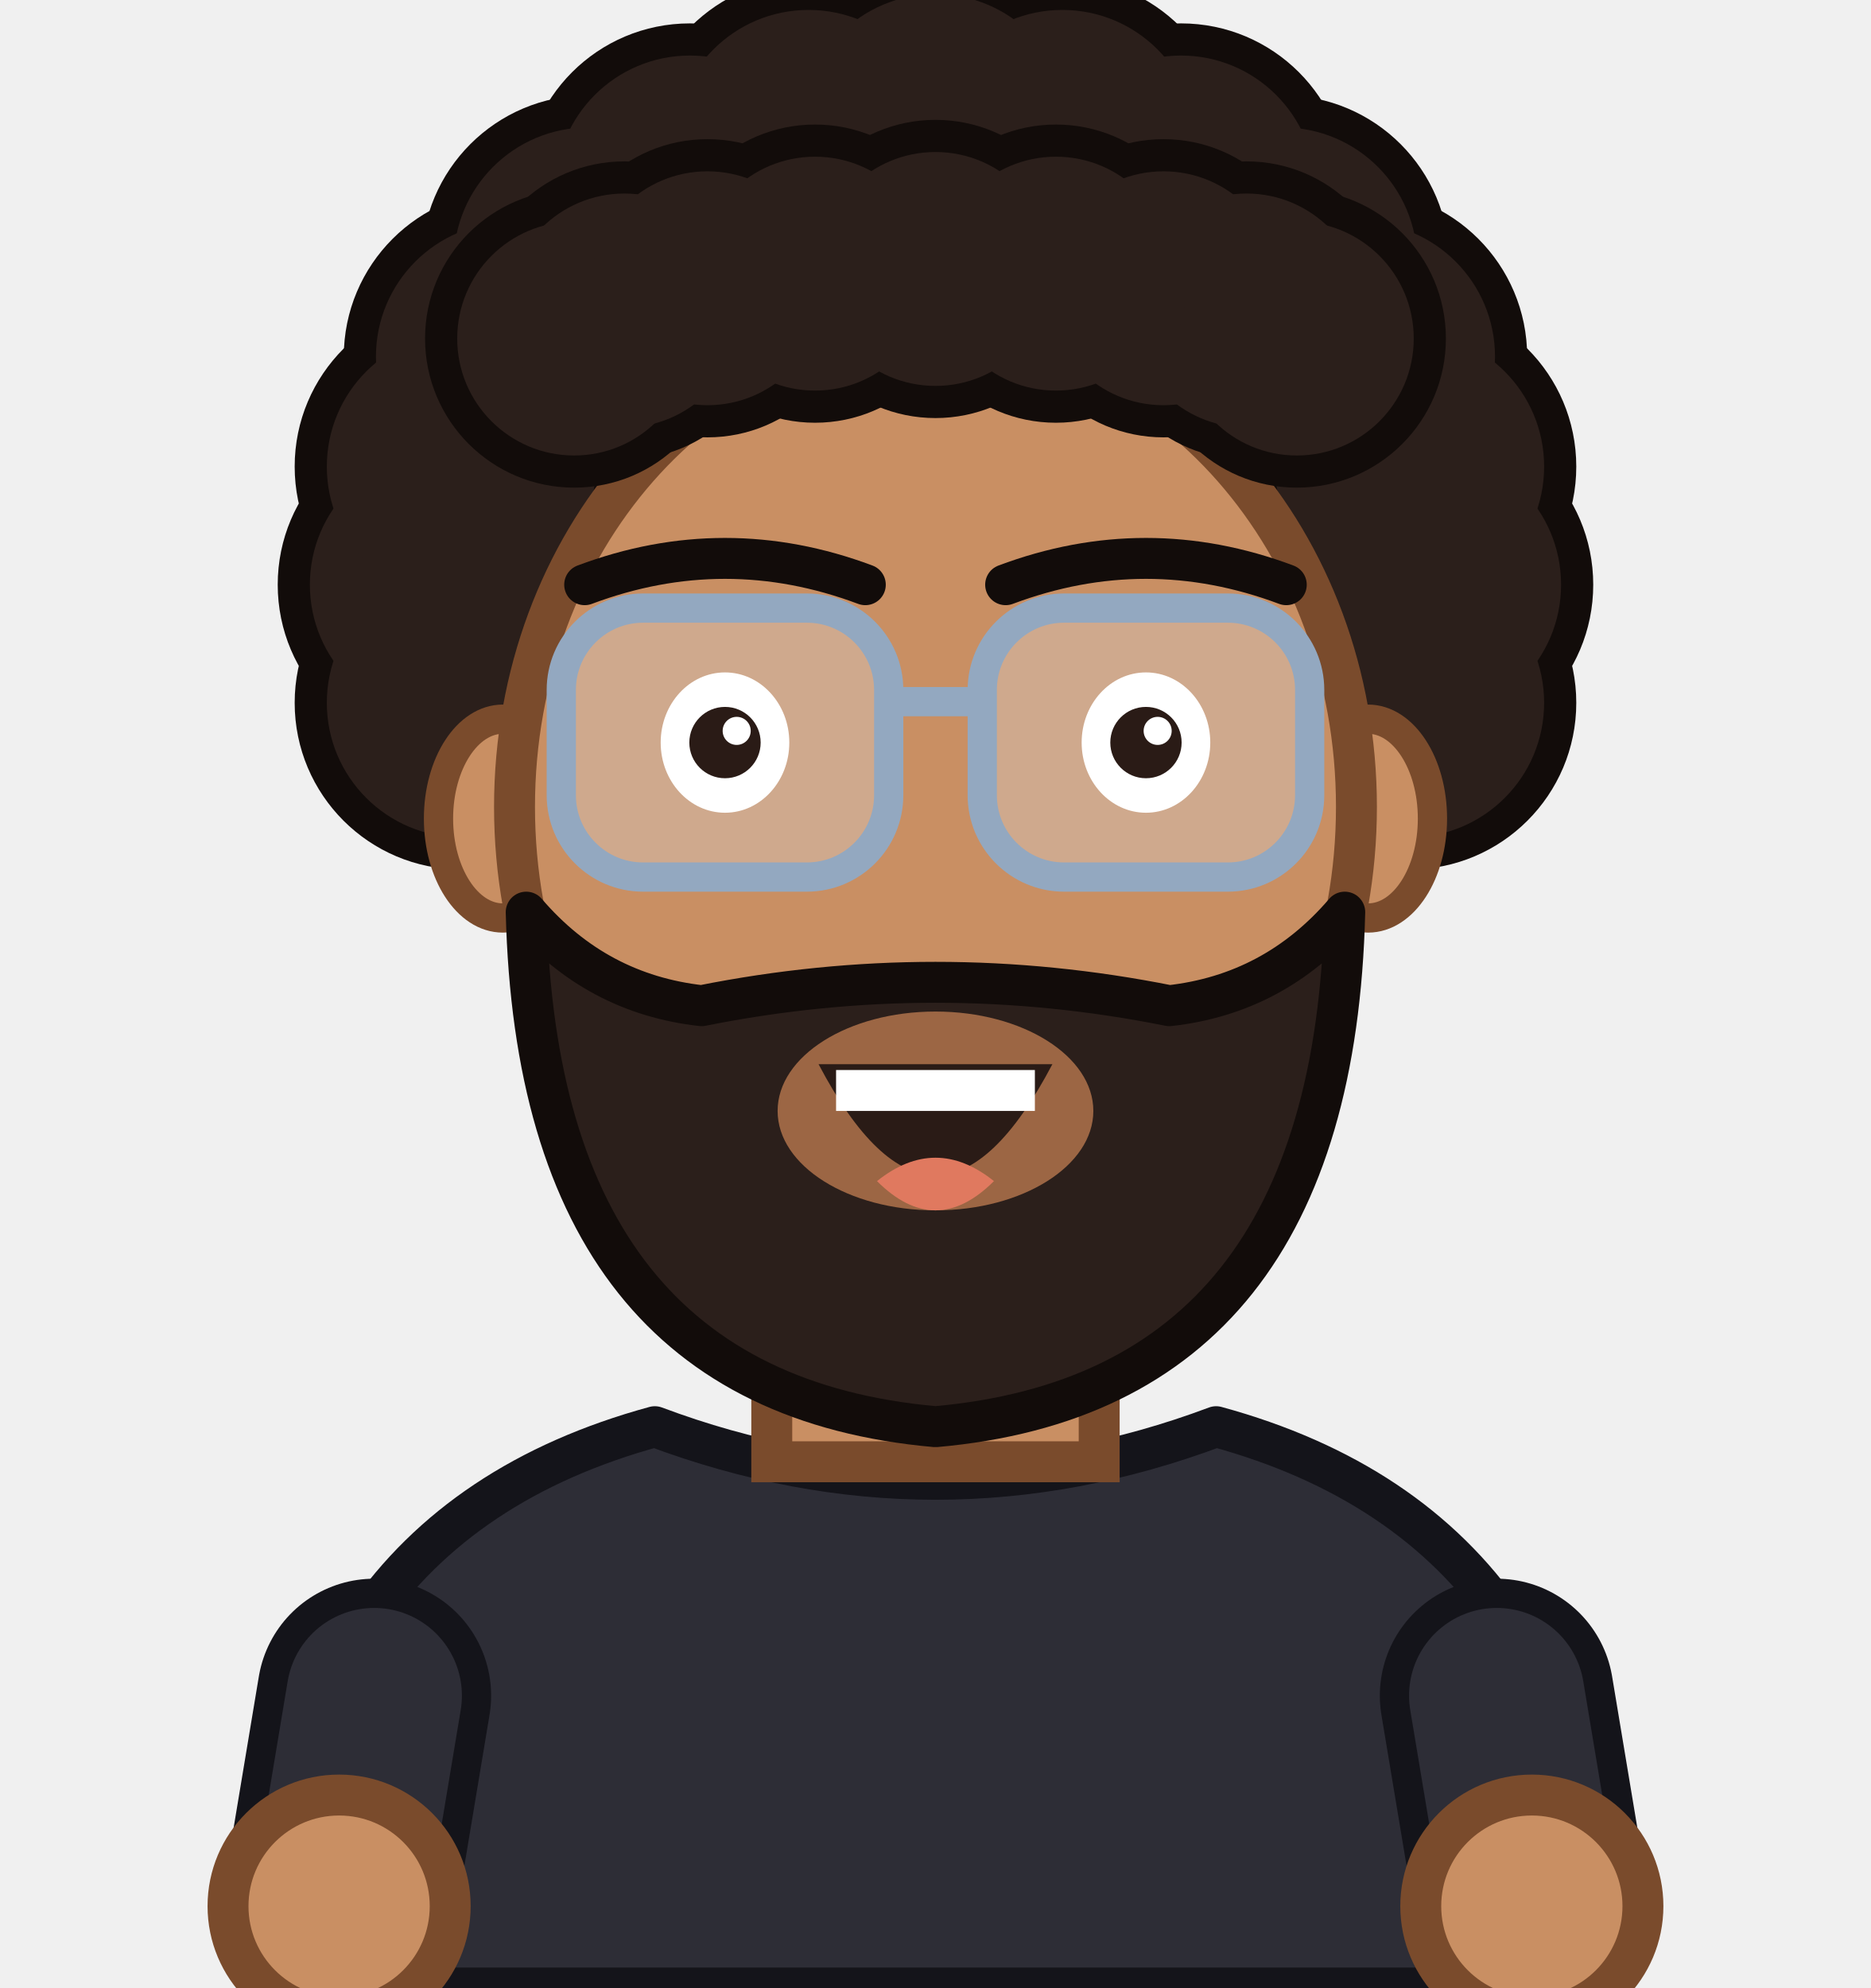
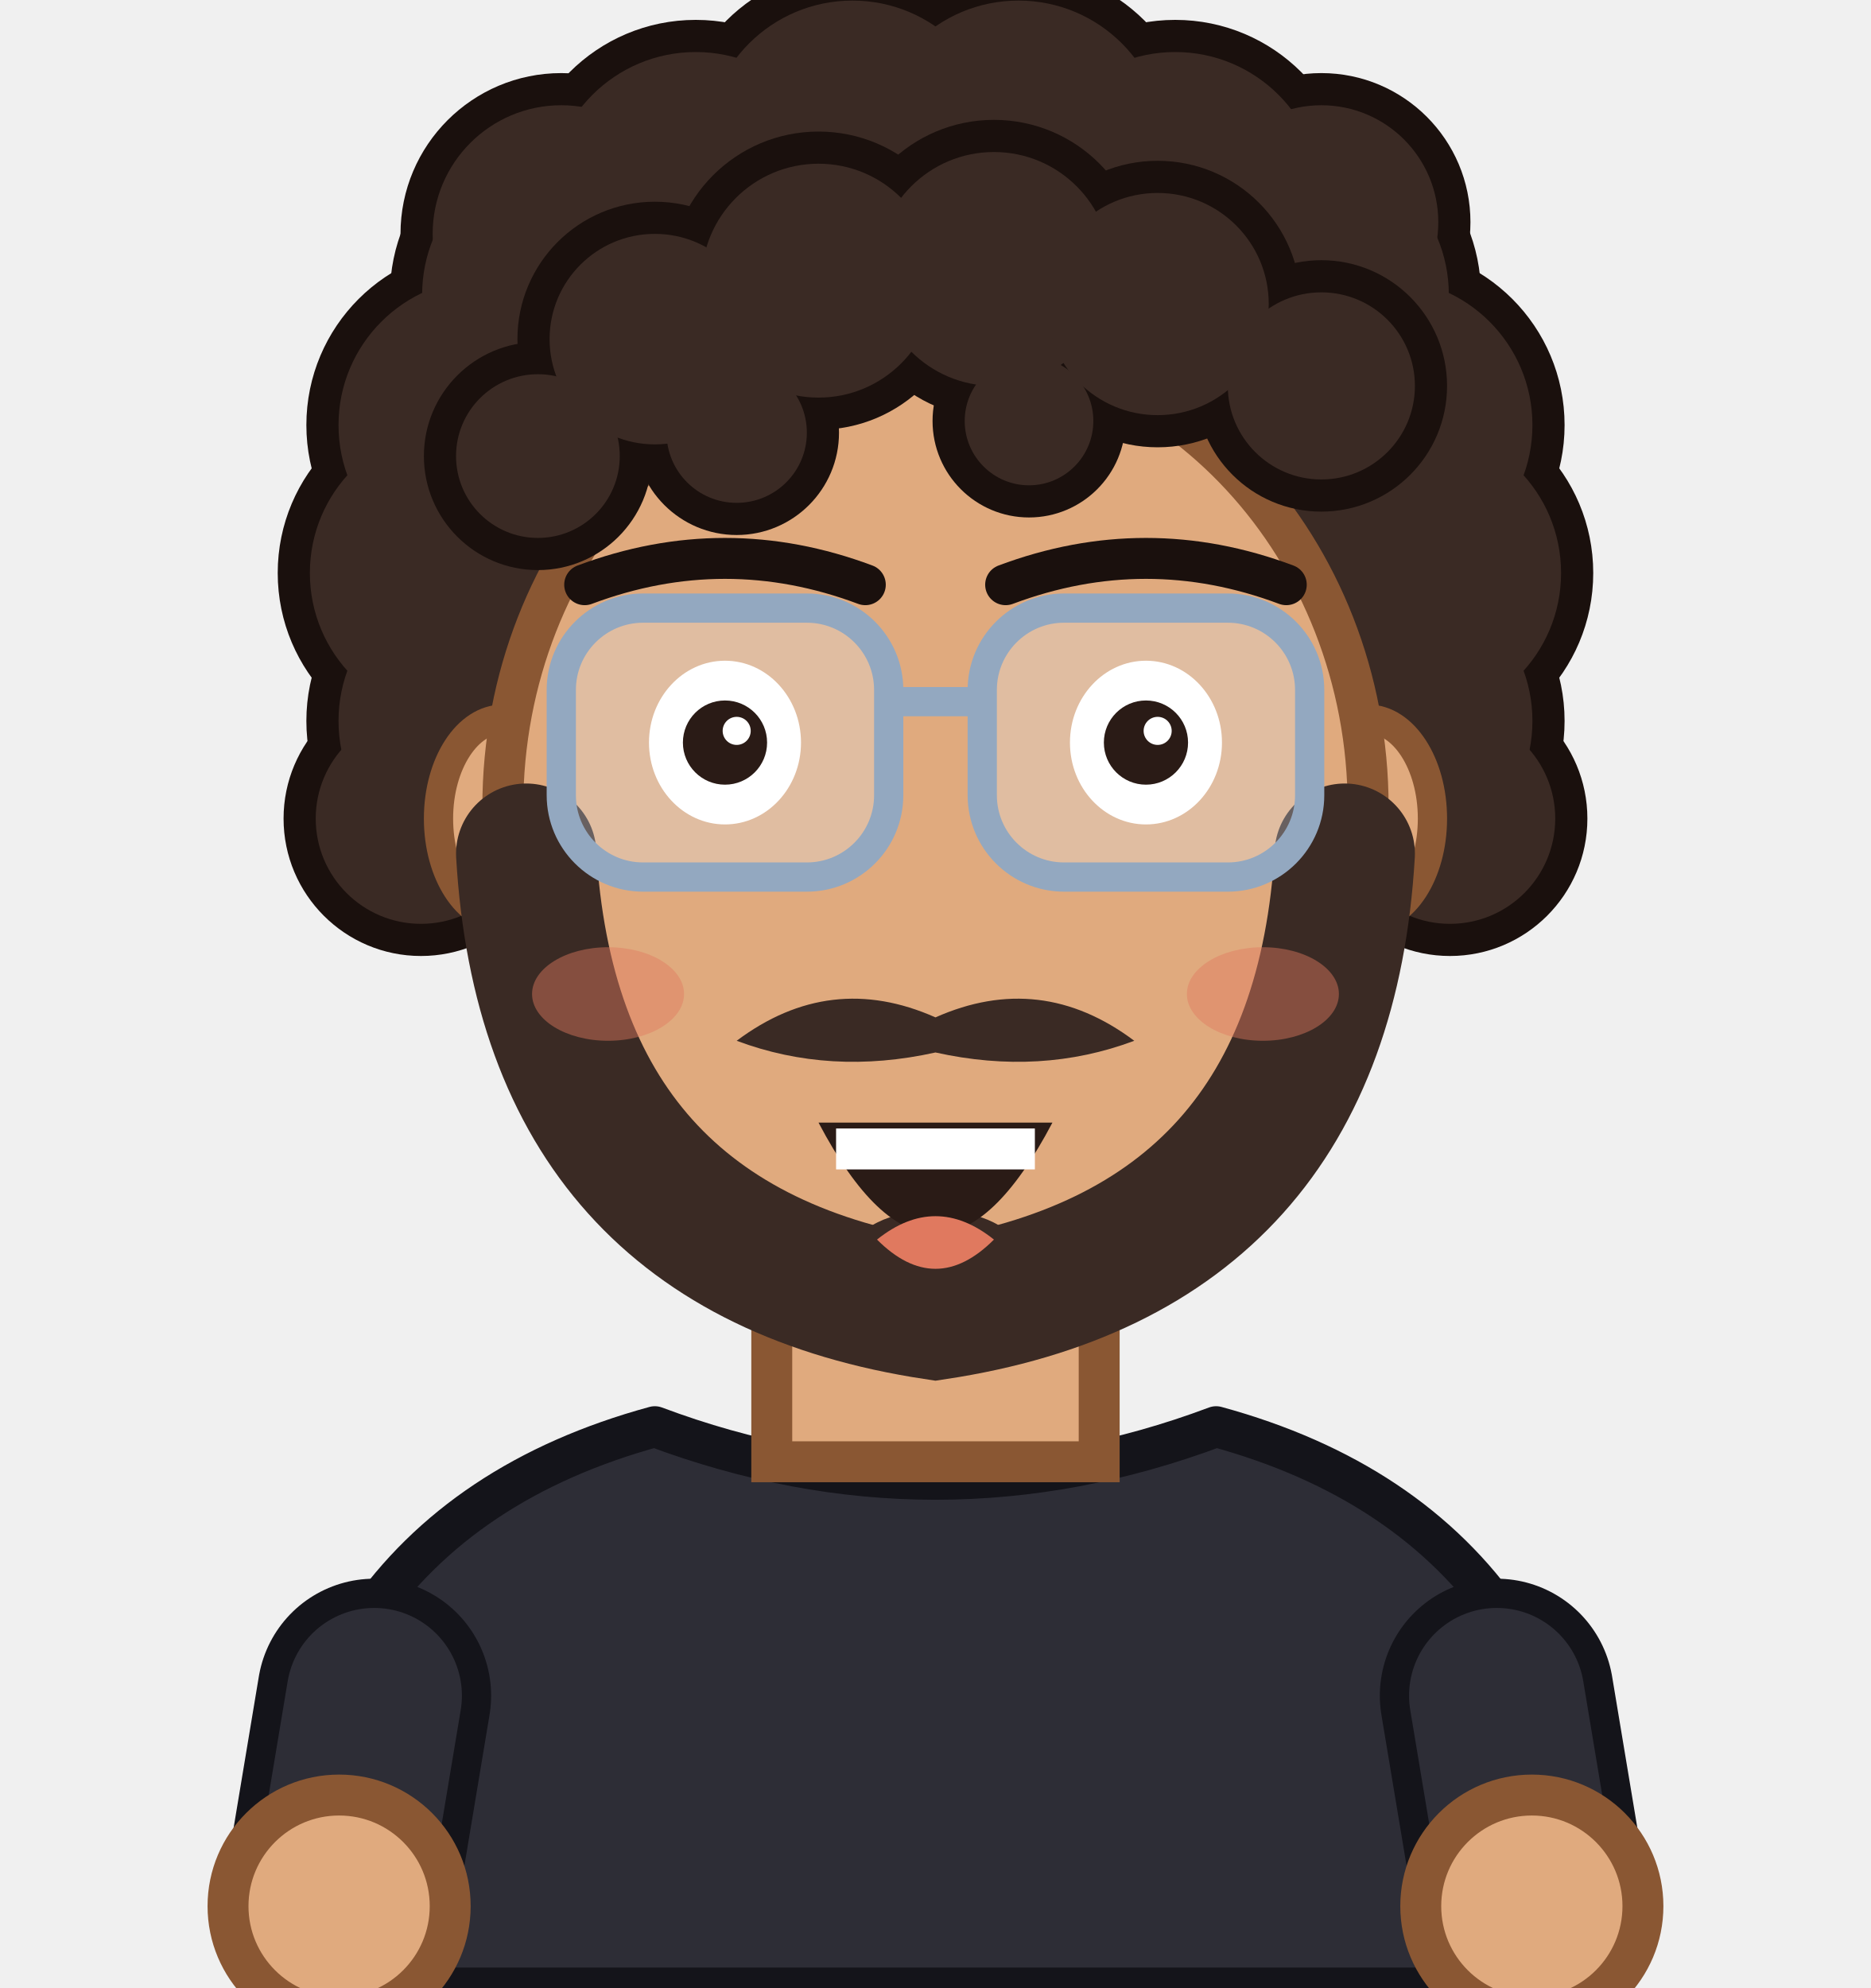
<svg xmlns="http://www.w3.org/2000/svg" viewBox="0 0 320 340" width="320" height="340">
  <g transform="rotate(0 160 250)">
-     <circle cx="78.9" cy="120.2" r="25" fill="#2B1F1B" stroke="#120C0A" stroke-width="7" />
-     <circle cx="76.0" cy="100.0" r="25" fill="#2B1F1B" stroke="#120C0A" stroke-width="7" />
-     <circle cx="78.9" cy="79.8" r="25" fill="#2B1F1B" stroke="#120C0A" stroke-width="7" />
-     <circle cx="87.3" cy="61.0" r="25" fill="#2B1F1B" stroke="#120C0A" stroke-width="7" />
-     <circle cx="100.6" cy="44.8" r="25" fill="#2B1F1B" stroke="#120C0A" stroke-width="7" />
-     <circle cx="118.0" cy="32.5" r="25" fill="#2B1F1B" stroke="#120C0A" stroke-width="7" />
-     <circle cx="138.3" cy="24.7" r="25" fill="#2B1F1B" stroke="#120C0A" stroke-width="7" />
-     <circle cx="160.0" cy="22.0" r="25" fill="#2B1F1B" stroke="#120C0A" stroke-width="7" />
-     <circle cx="181.7" cy="24.7" r="25" fill="#2B1F1B" stroke="#120C0A" stroke-width="7" />
-     <circle cx="202.0" cy="32.5" r="25" fill="#2B1F1B" stroke="#120C0A" stroke-width="7" />
-     <circle cx="219.4" cy="44.8" r="25" fill="#2B1F1B" stroke="#120C0A" stroke-width="7" />
-     <circle cx="232.7" cy="61.0" r="25" fill="#2B1F1B" stroke="#120C0A" stroke-width="7" />
-     <circle cx="241.1" cy="79.8" r="25" fill="#2B1F1B" stroke="#120C0A" stroke-width="7" />
-     <circle cx="244.0" cy="100.0" r="25" fill="#2B1F1B" stroke="#120C0A" stroke-width="7" />
-     <circle cx="241.1" cy="120.2" r="25" fill="#2B1F1B" stroke="#120C0A" stroke-width="7" />
-     <circle cx="78.9" cy="120.2" r="23" fill="#2B1F1B" />
-     <circle cx="76.0" cy="100.0" r="23" fill="#2B1F1B" />
-     <circle cx="78.9" cy="79.8" r="23" fill="#2B1F1B" />
-     <circle cx="87.3" cy="61.0" r="23" fill="#2B1F1B" />
-     <circle cx="100.6" cy="44.8" r="23" fill="#2B1F1B" />
-     <circle cx="118.0" cy="32.5" r="23" fill="#2B1F1B" />
-     <circle cx="138.3" cy="24.7" r="23" fill="#2B1F1B" />
-     <circle cx="160.0" cy="22.0" r="23" fill="#2B1F1B" />
-     <circle cx="181.7" cy="24.7" r="23" fill="#2B1F1B" />
-     <circle cx="202.0" cy="32.5" r="23" fill="#2B1F1B" />
-     <circle cx="219.4" cy="44.8" r="23" fill="#2B1F1B" />
-     <circle cx="232.7" cy="61.0" r="23" fill="#2B1F1B" />
-     <circle cx="241.1" cy="79.8" r="23" fill="#2B1F1B" />
-     <circle cx="244.0" cy="100.0" r="23" fill="#2B1F1B" />
-     <circle cx="241.1" cy="120.2" r="23" fill="#2B1F1B" />
+     <circle cx="82.9" cy="123.3" r="27" fill="#3A2A24" stroke="#1A100D" stroke-width="7" />
+     <circle cx="78.0" cy="98.0" r="27" fill="#3A2A24" stroke="#1A100D" stroke-width="7" />
+     <circle cx="82.9" cy="72.7" r="27" fill="#3A2A24" stroke="#1A100D" stroke-width="7" />
+     <circle cx="97.2" cy="50.4" r="27" fill="#3A2A24" stroke="#1A100D" stroke-width="7" />
+     <circle cx="119.0" cy="33.9" r="27" fill="#3A2A24" stroke="#1A100D" stroke-width="7" />
+     <circle cx="145.8" cy="25.1" r="27" fill="#3A2A24" stroke="#1A100D" stroke-width="7" />
+     <circle cx="174.2" cy="25.1" r="27" fill="#3A2A24" stroke="#1A100D" stroke-width="7" />
+     <circle cx="201.0" cy="33.9" r="27" fill="#3A2A24" stroke="#1A100D" stroke-width="7" />
+     <circle cx="222.8" cy="50.4" r="27" fill="#3A2A24" stroke="#1A100D" stroke-width="7" />
+     <circle cx="237.1" cy="72.7" r="27" fill="#3A2A24" stroke="#1A100D" stroke-width="7" />
+     <circle cx="242.0" cy="98.0" r="27" fill="#3A2A24" stroke="#1A100D" stroke-width="7" />
+     <circle cx="237.1" cy="123.3" r="27" fill="#3A2A24" stroke="#1A100D" stroke-width="7" />
+     <circle cx="72.0" cy="140.0" r="20" fill="#3A2A24" stroke="#1A100D" stroke-width="7" />
+     <circle cx="248.0" cy="140.0" r="20" fill="#3A2A24" stroke="#1A100D" stroke-width="7" />
+     <circle cx="96.0" cy="40.0" r="24" fill="#3A2A24" stroke="#1A100D" stroke-width="7" />
+     <circle cx="226.0" cy="38.0" r="22" fill="#3A2A24" stroke="#1A100D" stroke-width="7" />
+     <circle cx="82.9" cy="123.3" r="25" fill="#3A2A24" />
+     <circle cx="78.0" cy="98.0" r="25" fill="#3A2A24" />
+     <circle cx="82.9" cy="72.7" r="25" fill="#3A2A24" />
+     <circle cx="97.2" cy="50.4" r="25" fill="#3A2A24" />
+     <circle cx="119.0" cy="33.9" r="25" fill="#3A2A24" />
+     <circle cx="145.8" cy="25.1" r="25" fill="#3A2A24" />
+     <circle cx="174.2" cy="25.1" r="25" fill="#3A2A24" />
+     <circle cx="201.0" cy="33.9" r="25" fill="#3A2A24" />
+     <circle cx="222.8" cy="50.4" r="25" fill="#3A2A24" />
+     <circle cx="237.1" cy="72.7" r="25" fill="#3A2A24" />
+     <circle cx="242.0" cy="98.0" r="25" fill="#3A2A24" />
+     <circle cx="237.1" cy="123.3" r="25" fill="#3A2A24" />
+     <circle cx="72.0" cy="140.0" r="18" fill="#3A2A24" />
+     <circle cx="248.0" cy="140.0" r="18" fill="#3A2A24" />
+     <circle cx="96.0" cy="40.0" r="22" fill="#3A2A24" />
+     <circle cx="226.0" cy="38.0" r="20" fill="#3A2A24" />
    <path d="M46 340 Q46 262 112 244 Q160 262 208 244 Q274 262 274 340 Z" fill="#2D2D36" stroke="#14141A" stroke-width="7" stroke-linejoin="round" />
-     <rect x="132" y="210" width="56" height="40" fill="#C98F63" stroke="#7A4B2C" stroke-width="7" />
-     <ellipse cx="86" cy="140" rx="11" ry="17" fill="#C98F63" stroke="#7A4B2C" stroke-width="5" />
-     <ellipse cx="234" cy="140" rx="11" ry="17" fill="#C98F63" stroke="#7A4B2C" stroke-width="5" />
-     <ellipse cx="160" cy="138" rx="72" ry="82" fill="#C98F63" stroke="#7A4B2C" stroke-width="7" />
-     <path d="M90 156 Q92 238 160 244 Q228 238 230 156 Q218 170 200 172 Q160 164 120 172 Q102 170 90 156 Z" fill="#2B1F1B" stroke="#120C0A" stroke-width="7" stroke-linejoin="round" />
-     <ellipse cx="160" cy="190" rx="27" ry="17" fill="#9C6644" />
+     <rect x="132" y="210" width="56" height="40" fill="#E0AA7E" stroke="#8A5733" stroke-width="7" />
+     <ellipse cx="86" cy="140" rx="11" ry="17" fill="#E0AA7E" stroke="#8A5733" stroke-width="5" />
+     <ellipse cx="234" cy="140" rx="11" ry="17" fill="#E0AA7E" stroke="#8A5733" stroke-width="5" />
+     <ellipse cx="160" cy="138" rx="74" ry="80" fill="#E0AA7E" stroke="#8A5733" stroke-width="7" />
+     <path d="M90 146 Q94 214 160 224 Q226 214 230 146" fill="none" stroke="#3A2A24" stroke-width="24" stroke-linecap="round" />
+     <path d="M126 178 Q142 166 160 174 Q178 166 194 178 Q178 184 160 180 Q142 184 126 178 Z" fill="#3A2A24" />
+     <ellipse cx="160" cy="214" rx="14" ry="7" fill="#3A2A24" />
+     <ellipse cx="104" cy="170" rx="13" ry="8" fill="#E0795F" opacity=".45" />
+     <ellipse cx="216" cy="170" rx="13" ry="8" fill="#E0795F" opacity=".45" />
    <rect x="96" y="104" width="56" height="46" rx="14" fill="#DDEBFA" fill-opacity=".28" stroke="#93A8C0" stroke-width="5" />
    <rect x="168" y="104" width="56" height="46" rx="14" fill="#DDEBFA" fill-opacity=".28" stroke="#93A8C0" stroke-width="5" />
    <path d="M152 120 H168" stroke="#93A8C0" stroke-width="5" />
-     <ellipse cx="124" cy="127" rx="11" ry="12" fill="#fff" />
-     <circle cx="124" cy="127" r="6.1" fill="#2A1B16" />
+     <ellipse cx="124" cy="127" rx="13" ry="14" fill="#fff" />
+     <circle cx="124" cy="127" r="7.2" fill="#2A1B16" />
    <circle cx="126" cy="125" r="2.4" fill="#fff" />
-     <ellipse cx="196" cy="127" rx="11" ry="12" fill="#fff" />
-     <circle cx="196" cy="127" r="6.1" fill="#2A1B16" />
+     <ellipse cx="196" cy="127" rx="13" ry="14" fill="#fff" />
+     <circle cx="196" cy="127" r="7.2" fill="#2A1B16" />
    <circle cx="198" cy="125" r="2.4" fill="#fff" />
-     <path d="M100 100 Q124 91 148 100" fill="none" stroke="#120C0A" stroke-width="7" stroke-linecap="round" />
-     <path d="M172 100 Q196 91 220 100" fill="none" stroke="#120C0A" stroke-width="7" stroke-linecap="round" />
-     <path d="M140 182 Q160 220 180 182 Z" fill="#2A1B16" />
-     <path d="M143 183 H177 V190 H143 Z" fill="#fff" />
-     <path d="M150 202 Q160 194 170 202 Q160 212 150 202 Z" fill="#E0795F" />
-     <circle cx="98.2" cy="57.9" r="22" fill="#2B1F1B" stroke="#120C0A" stroke-width="7" />
-     <circle cx="106.8" cy="53.1" r="22" fill="#2B1F1B" stroke="#120C0A" stroke-width="7" />
-     <circle cx="121.0" cy="49.3" r="22" fill="#2B1F1B" stroke="#120C0A" stroke-width="7" />
-     <circle cx="139.4" cy="46.8" r="22" fill="#2B1F1B" stroke="#120C0A" stroke-width="7" />
-     <circle cx="160.0" cy="46.0" r="22" fill="#2B1F1B" stroke="#120C0A" stroke-width="7" />
-     <circle cx="180.6" cy="46.8" r="22" fill="#2B1F1B" stroke="#120C0A" stroke-width="7" />
-     <circle cx="199.0" cy="49.3" r="22" fill="#2B1F1B" stroke="#120C0A" stroke-width="7" />
-     <circle cx="213.2" cy="53.1" r="22" fill="#2B1F1B" stroke="#120C0A" stroke-width="7" />
-     <circle cx="221.8" cy="57.9" r="22" fill="#2B1F1B" stroke="#120C0A" stroke-width="7" />
-     <circle cx="98.2" cy="57.9" r="20" fill="#2B1F1B" />
-     <circle cx="106.8" cy="53.1" r="20" fill="#2B1F1B" />
-     <circle cx="121.0" cy="49.3" r="20" fill="#2B1F1B" />
-     <circle cx="139.4" cy="46.8" r="20" fill="#2B1F1B" />
-     <circle cx="160.0" cy="46.0" r="20" fill="#2B1F1B" />
-     <circle cx="180.6" cy="46.8" r="20" fill="#2B1F1B" />
-     <circle cx="199.0" cy="49.3" r="20" fill="#2B1F1B" />
-     <circle cx="213.2" cy="53.1" r="20" fill="#2B1F1B" />
-     <circle cx="221.8" cy="57.9" r="20" fill="#2B1F1B" />
+     <path d="M100 100 Q124 91 148 100" fill="none" stroke="#1A100D" stroke-width="7" stroke-linecap="round" />
+     <path d="M172 100 Q196 91 220 100" fill="none" stroke="#1A100D" stroke-width="7" stroke-linecap="round" />
+     <path d="M140 192 Q160 230 180 192 Z" fill="#2A1B16" />
+     <path d="M143 193 H177 V200 H143 Z" fill="#fff" />
+     <path d="M150 212 Q160 204 170 212 Q160 222 150 212 Z" fill="#E0795F" />
+     <circle cx="112.0" cy="58.0" r="20" fill="#3A2A24" stroke="#1A100D" stroke-width="7" />
+     <circle cx="140.0" cy="48.0" r="22" fill="#3A2A24" stroke="#1A100D" stroke-width="7" />
+     <circle cx="170.0" cy="46.0" r="22" fill="#3A2A24" stroke="#1A100D" stroke-width="7" />
+     <circle cx="198.0" cy="52.0" r="21" fill="#3A2A24" stroke="#1A100D" stroke-width="7" />
+     <circle cx="226.0" cy="66.0" r="18" fill="#3A2A24" stroke="#1A100D" stroke-width="7" />
+     <circle cx="92.0" cy="78.0" r="16" fill="#3A2A24" stroke="#1A100D" stroke-width="7" />
+     <circle cx="126.0" cy="74.0" r="14" fill="#3A2A24" stroke="#1A100D" stroke-width="7" />
+     <circle cx="176.0" cy="72.0" r="13" fill="#3A2A24" stroke="#1A100D" stroke-width="7" />
+     <circle cx="112.0" cy="58.0" r="18" fill="#3A2A24" />
+     <circle cx="140.0" cy="48.0" r="20" fill="#3A2A24" />
+     <circle cx="170.0" cy="46.0" r="20" fill="#3A2A24" />
+     <circle cx="198.0" cy="52.0" r="19" fill="#3A2A24" />
+     <circle cx="226.0" cy="66.0" r="16" fill="#3A2A24" />
+     <circle cx="92.0" cy="78.0" r="14" fill="#3A2A24" />
+     <circle cx="126.0" cy="74.0" r="12" fill="#3A2A24" />
+     <circle cx="176.0" cy="72.0" r="11" fill="#3A2A24" />
    <path d="M64 290 L58 326" stroke="#14141A" stroke-width="40" stroke-linecap="round" />
    <path d="M64 290 L58 326" stroke="#2D2D36" stroke-width="30" stroke-linecap="round" />
-     <circle cx="58" cy="326" r="19" fill="#C98F63" stroke="#7A4B2C" stroke-width="7" />
+     <circle cx="58" cy="326" r="19" fill="#E0AA7E" stroke="#8A5733" stroke-width="7" />
    <path d="M256 290 L262 326" stroke="#14141A" stroke-width="40" stroke-linecap="round" />
    <path d="M256 290 L262 326" stroke="#2D2D36" stroke-width="30" stroke-linecap="round" />
-     <circle cx="262" cy="326" r="19" fill="#C98F63" stroke="#7A4B2C" stroke-width="7" />
+     <circle cx="262" cy="326" r="19" fill="#E0AA7E" stroke="#8A5733" stroke-width="7" />
  </g>
</svg>
